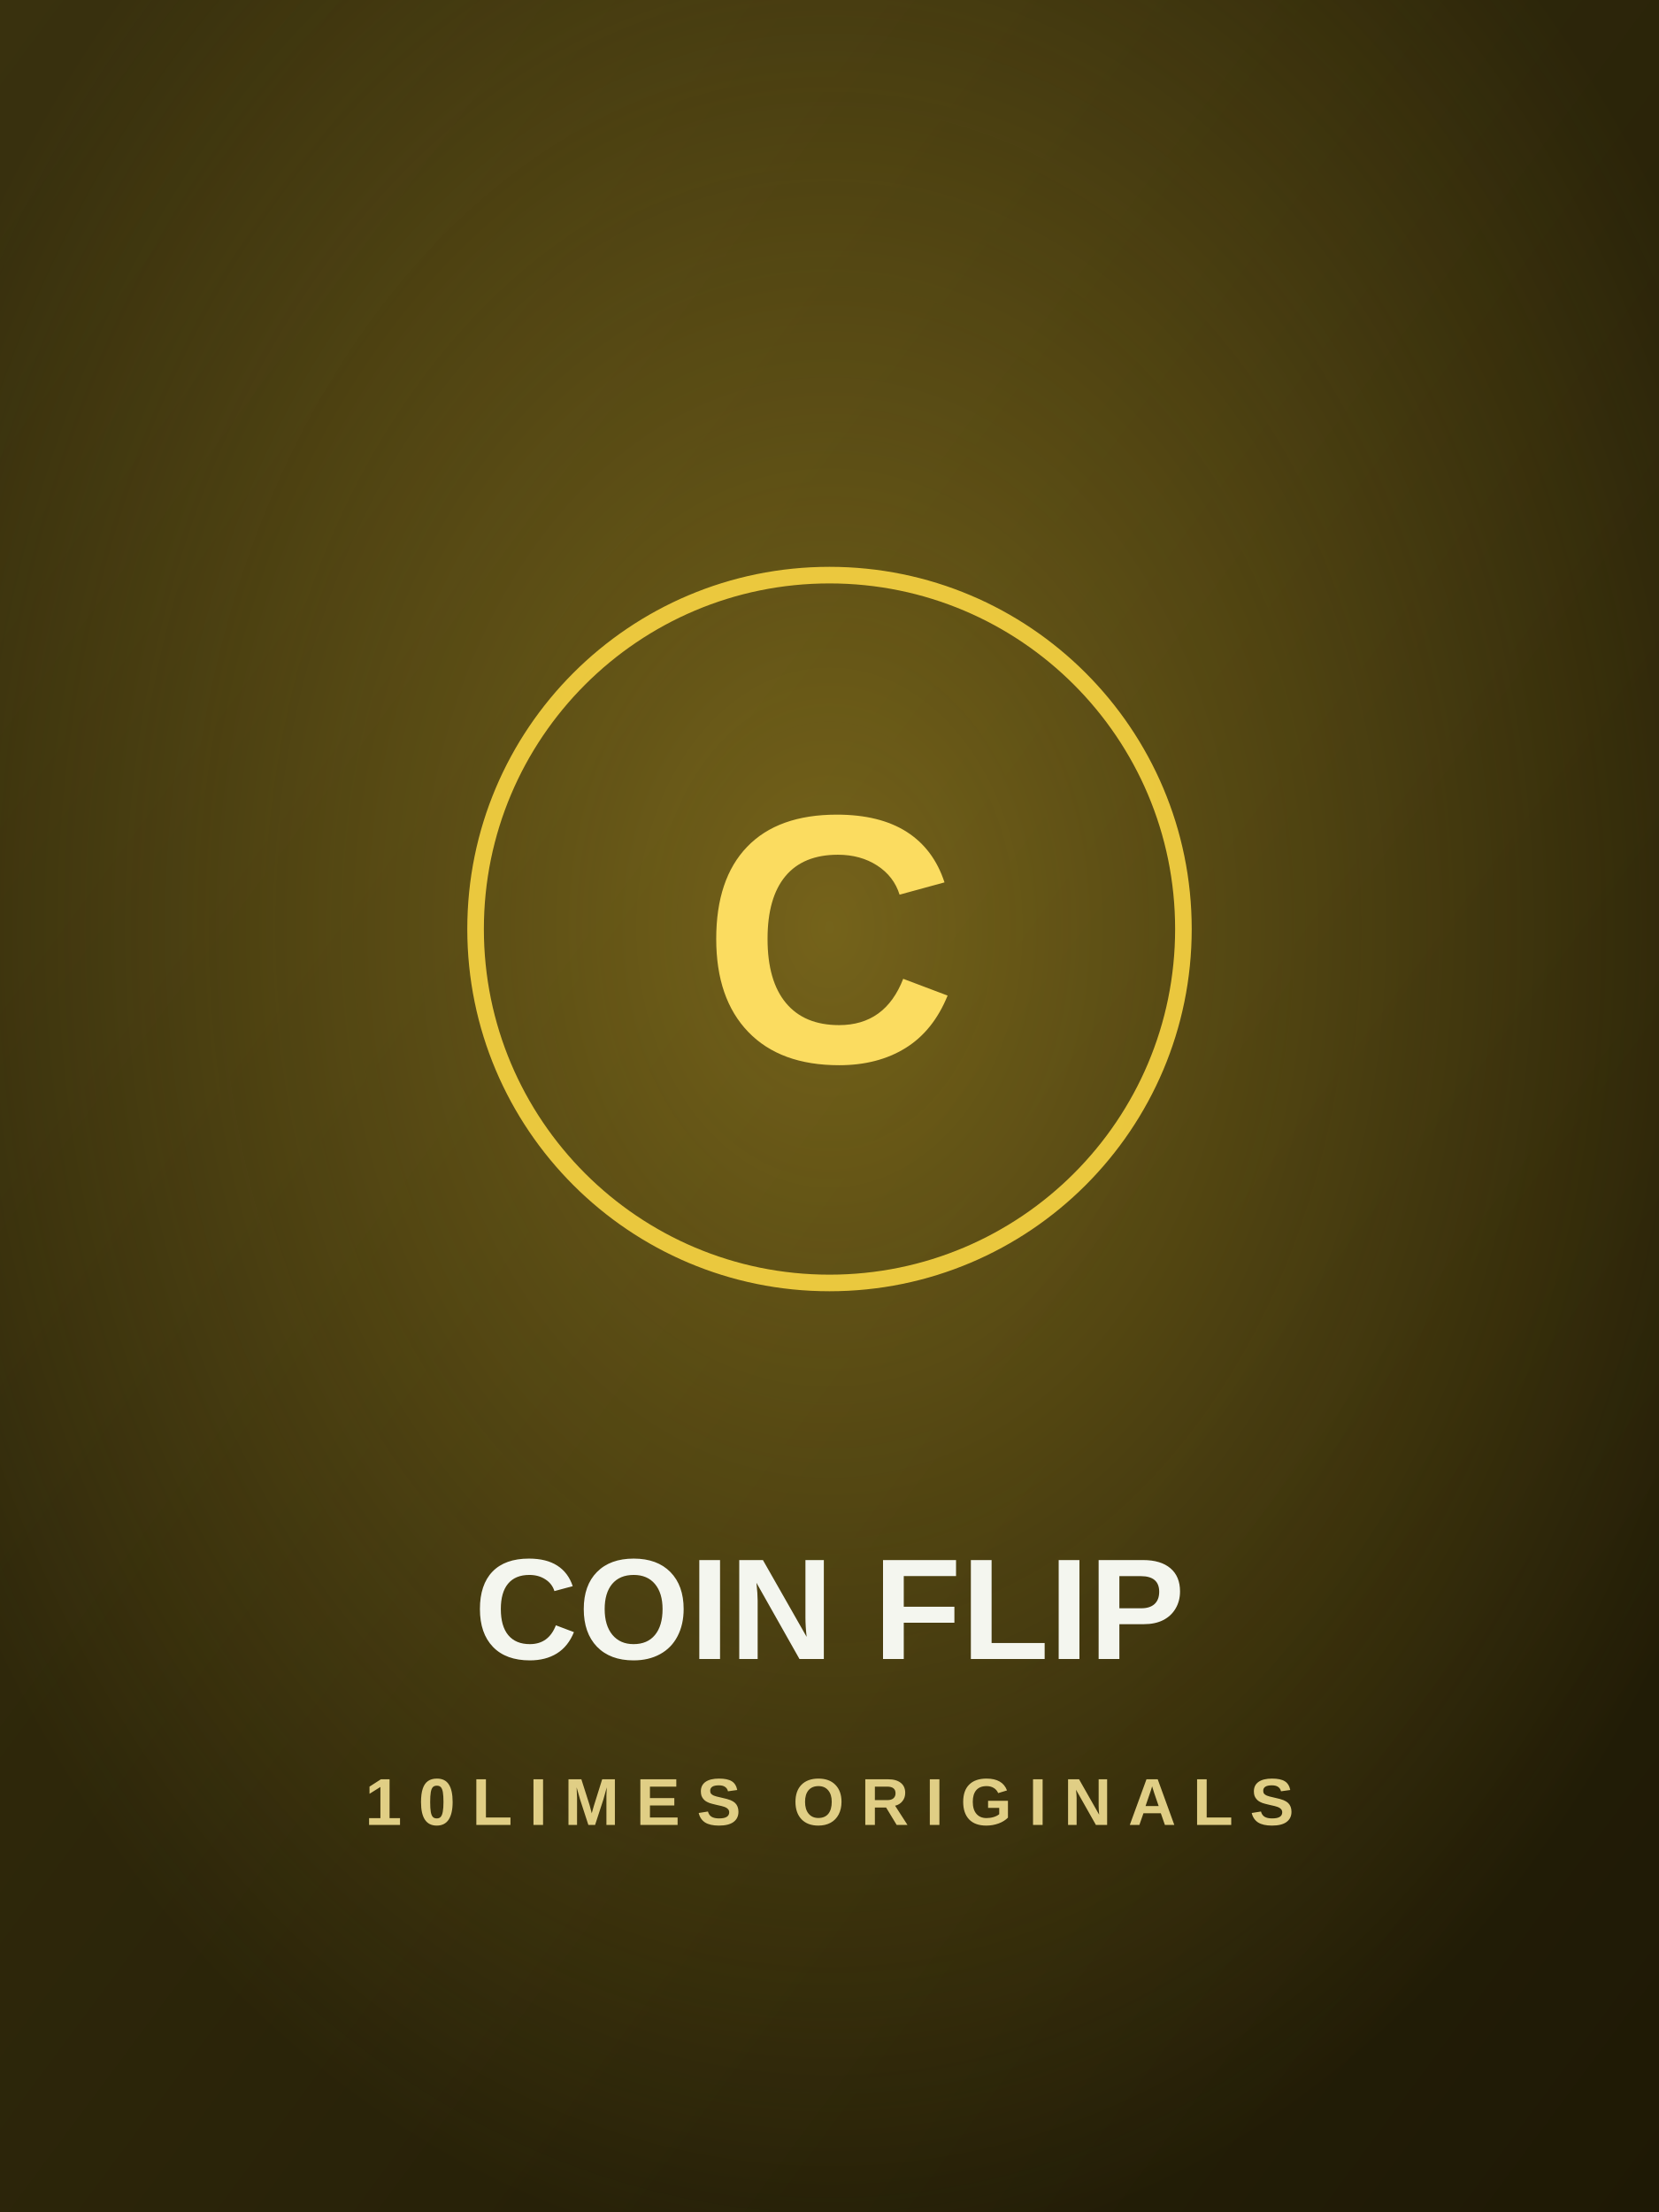
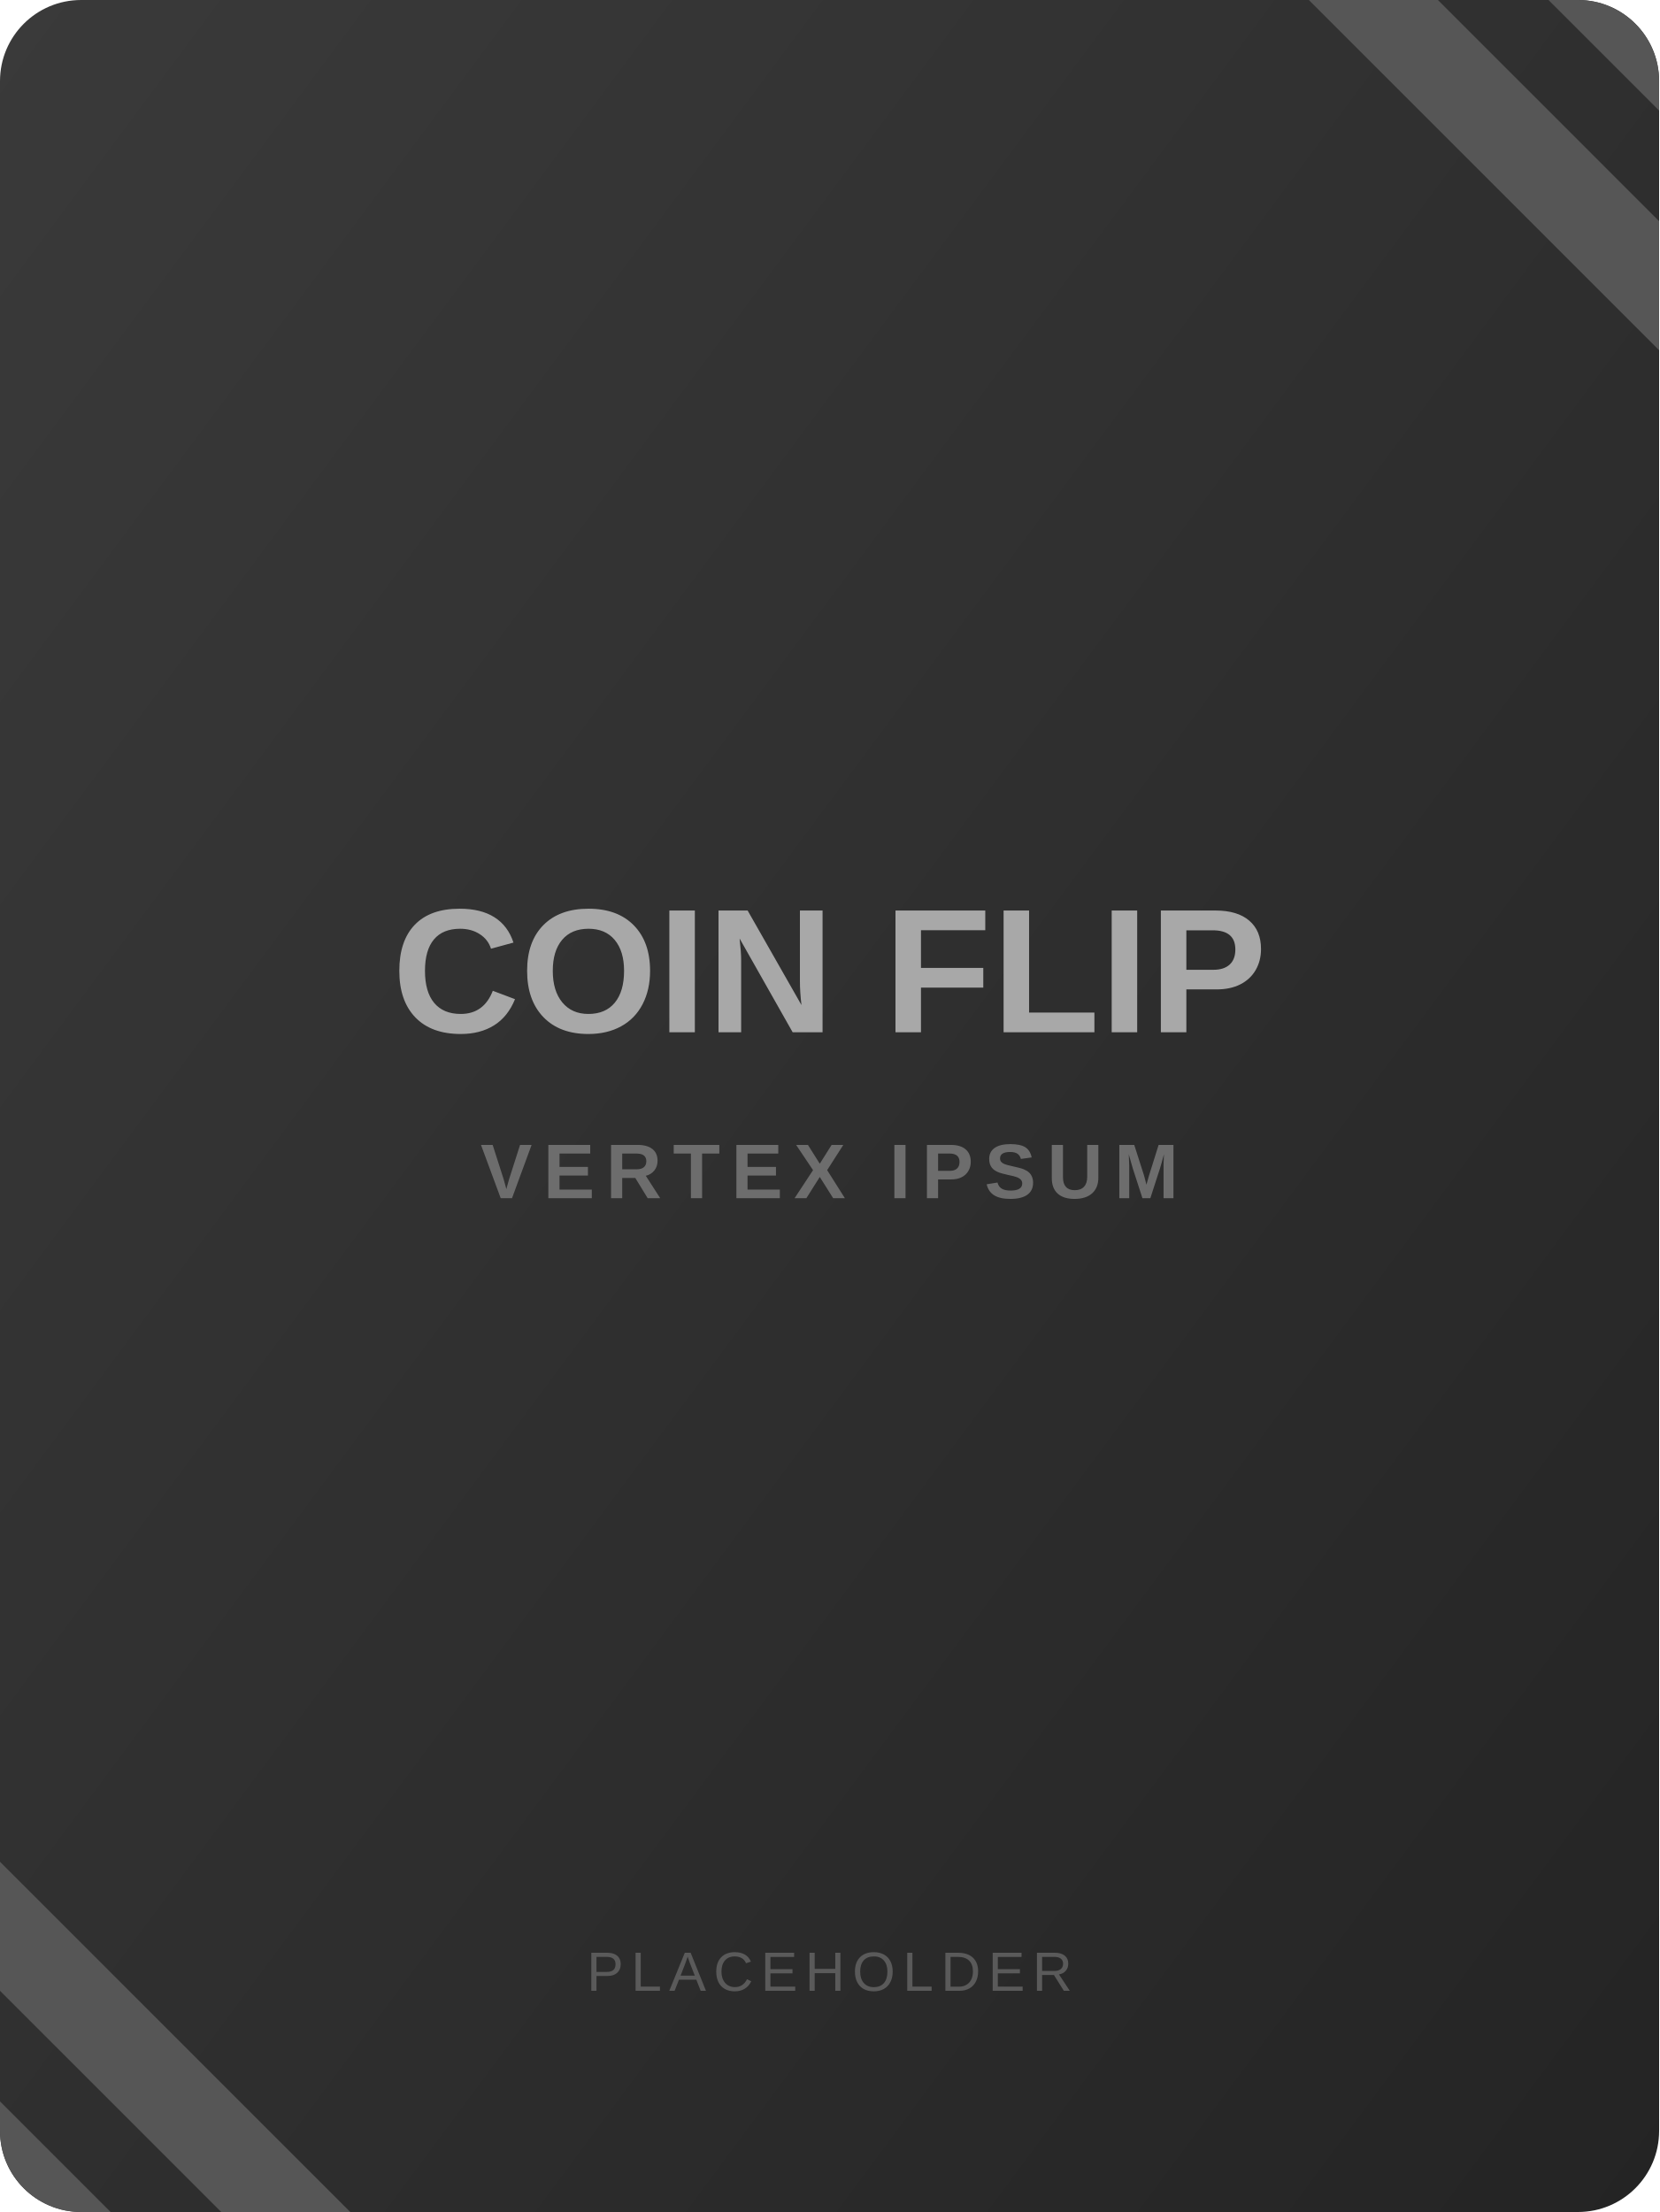
- <svg xmlns="http://www.w3.org/2000/svg" width="300" height="400" viewBox="0 0 300 400">
+ <svg xmlns="http://www.w3.org/2000/svg" width="900" height="1200" viewBox="0 0 900 1200">
  <defs>
-     <linearGradient id="bg" x1="0" y1="0" x2="1" y2="1">
-       <stop offset="0" stop-color="hsl(48,60%,14%)" />
-       <stop offset="1" stop-color="hsl(48,70%,7%)" />
+     <clipPath id="r">
+       <rect width="900" height="1200" rx="44" />
+     </clipPath>
+     <linearGradient id="g" x1="0" y1="0" x2="1" y2="1">
+       <stop offset="0" stop-color="#3a3a3a" />
+       <stop offset="1" stop-color="#242424" />
    </linearGradient>
-     <radialGradient id="glow" cx="0.5" cy="0.42" r="0.6">
-       <stop offset="0" stop-color="hsl(48,95%,60%)" stop-opacity="0.35" />
-       <stop offset="1" stop-color="hsl(48,95%,60%)" stop-opacity="0" />
-     </radialGradient>
  </defs>
-   <rect width="300" height="400" fill="url(#bg)" />
-   <rect width="300" height="400" fill="url(#glow)" />
-   <circle cx="150" cy="168" r="64" fill="none" stroke="hsl(48,95%,62%)" stroke-width="3" opacity="0.9" />
-   <text x="150" y="192" text-anchor="middle" font-family="Arial, Helvetica, sans-serif" font-size="64" font-weight="700" fill="hsl(48,95%,68%)">C</text>
-   <text x="150" y="300" text-anchor="middle" font-family="Arial, Helvetica, sans-serif" font-size="26" font-weight="700" fill="#f4f6ef">COIN FLIP</text>
-   <text x="150" y="330" text-anchor="middle" font-family="Arial, Helvetica, sans-serif" font-size="12" font-weight="600" letter-spacing="3" fill="hsl(48,60%,70%)">10LIMES ORIGINALS</text>
+   <g clip-path="url(#r)">
+     <rect width="900" height="1200" fill="url(#g)" />
+     <polygon points="840,0 900,0 900,60" fill="#565656" />
+     <polygon points="710,0 780,0 900,120 900,190" fill="#565656" />
+     <polygon points="0,1140 0,1200 60,1200" fill="#565656" />
+     <polygon points="0,1010 0,1080 120,1200 190,1200" fill="#565656" />
+     <text x="450" y="560" text-anchor="middle" font-family="Arial, Helvetica, sans-serif" font-weight="800" font-size="96" fill="#a8a8a8">COIN FLIP</text>
+     <text x="450" y="650" text-anchor="middle" font-family="Arial, Helvetica, sans-serif" font-weight="600" font-size="42" letter-spacing="6" fill="#6d6d6d">VERTEX IPSUM</text>
+     <text x="450" y="1080" text-anchor="middle" font-family="Arial" font-size="30" letter-spacing="4" fill="#5a5a5a">PLACEHOLDER</text>
+   </g>
</svg>
